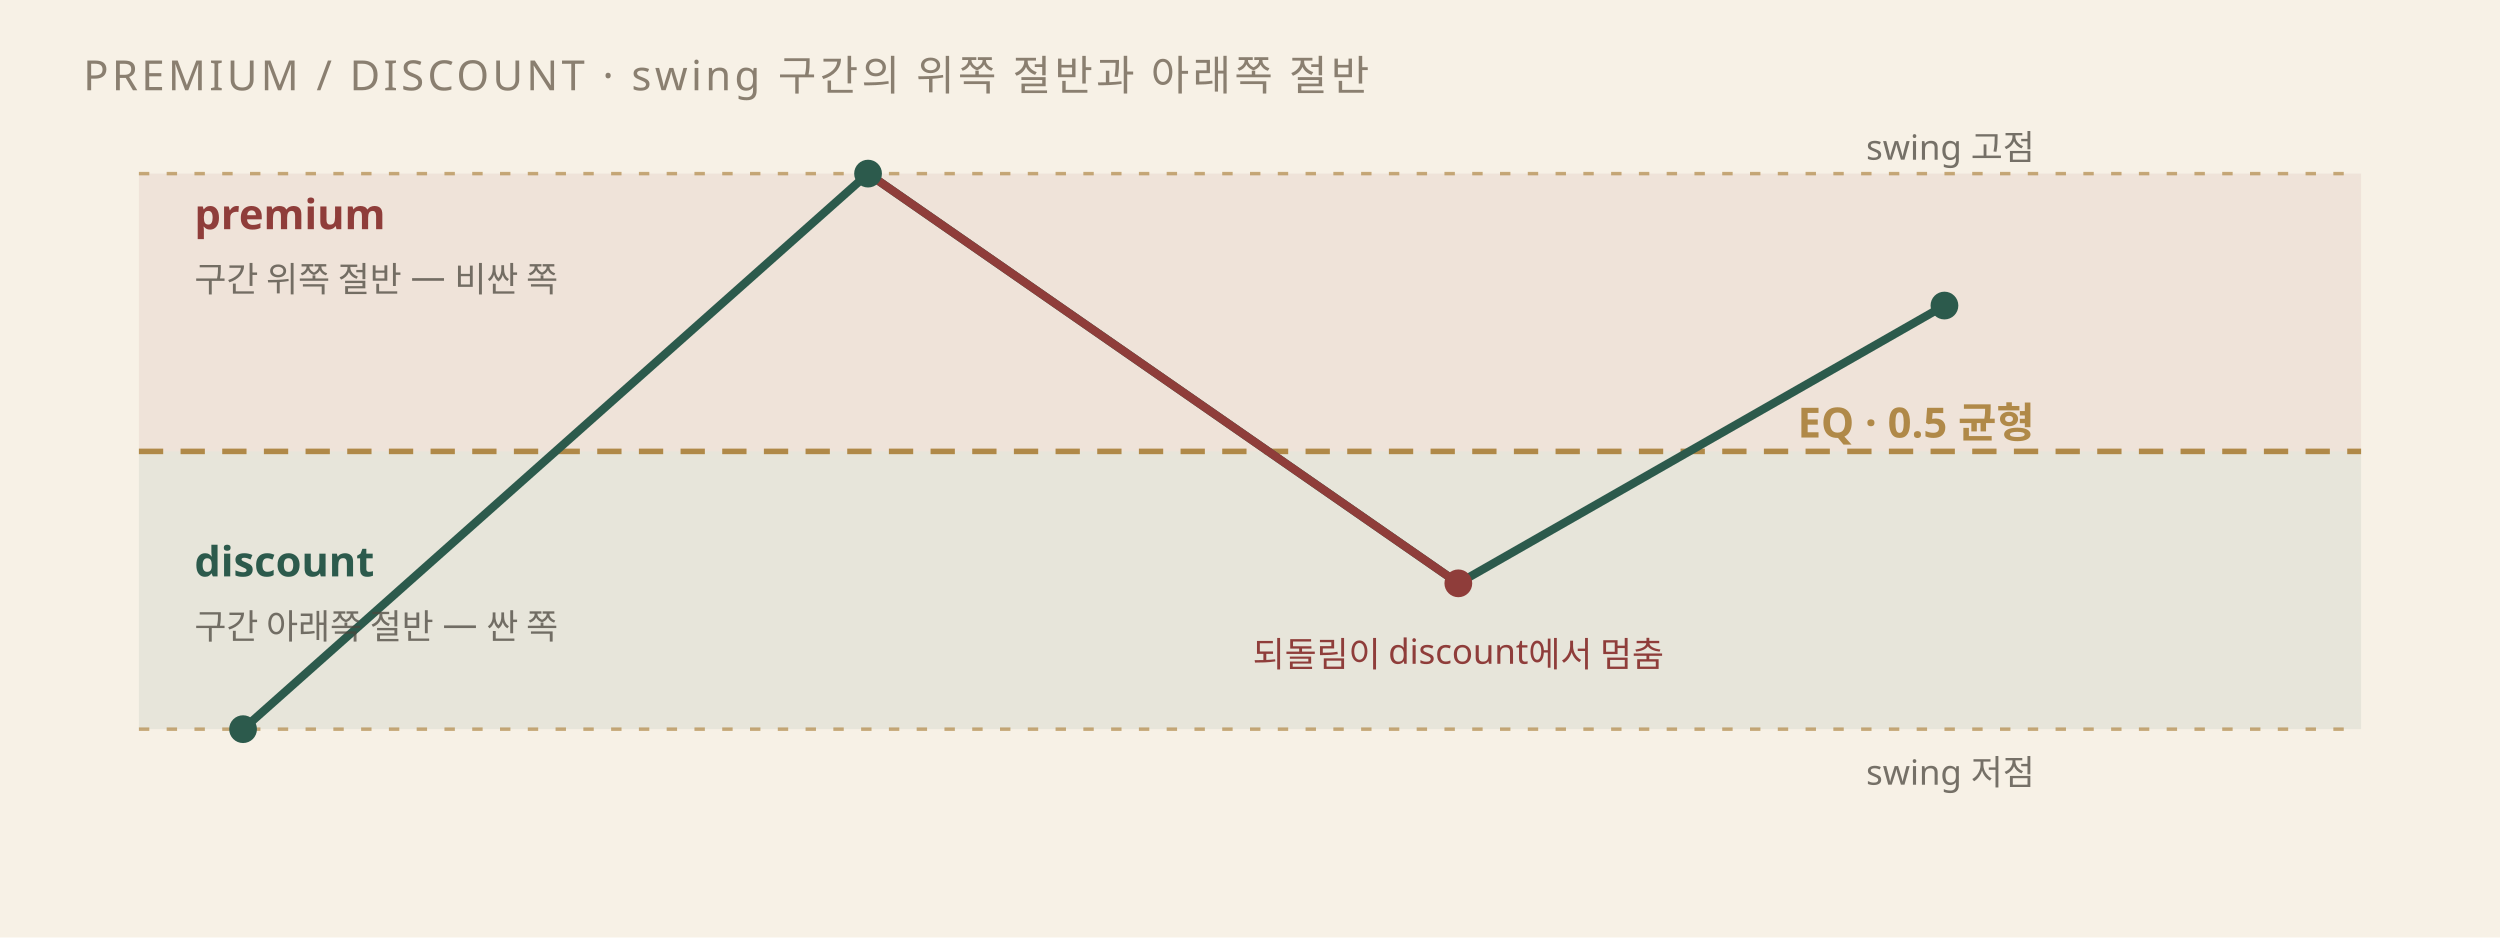
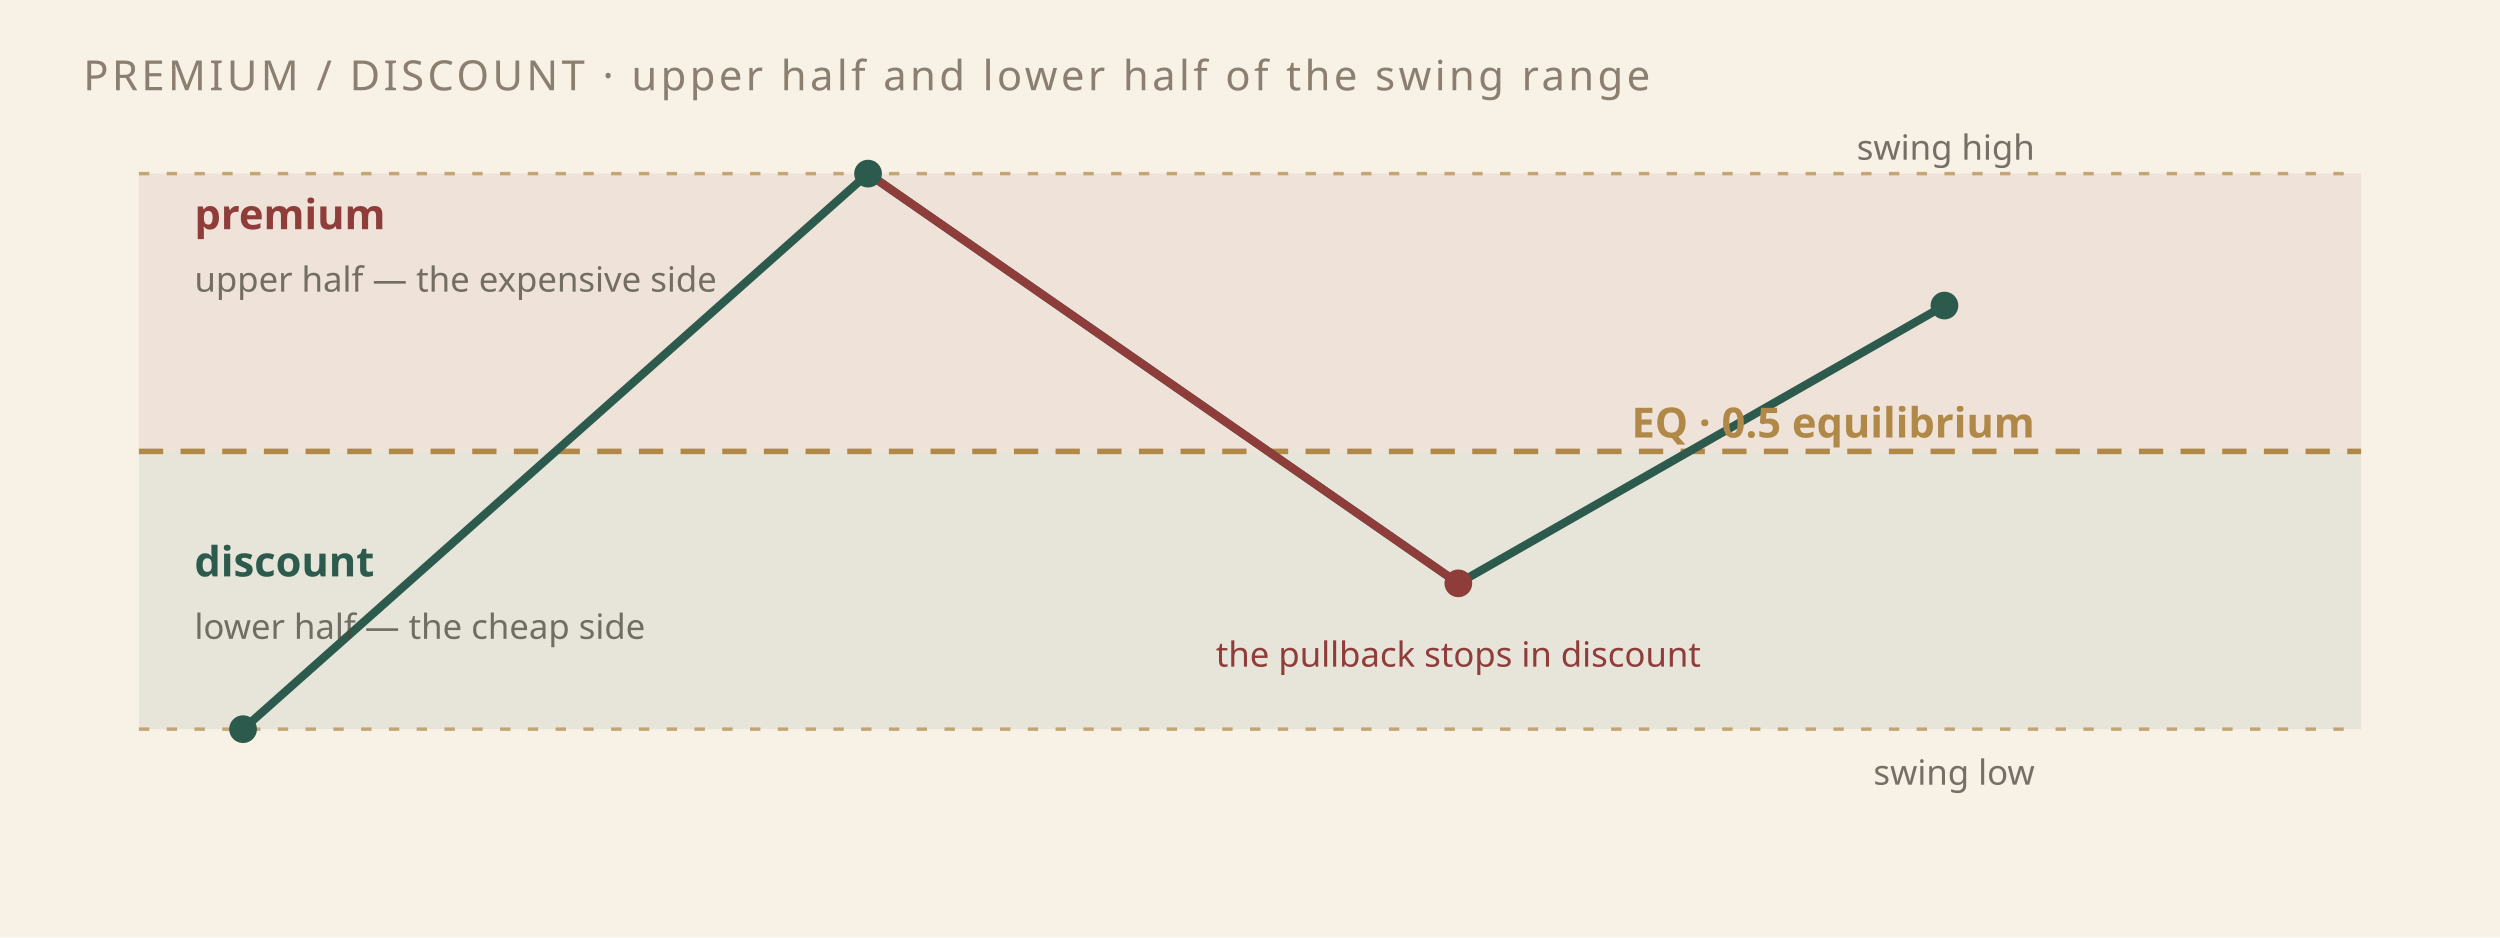
<svg xmlns="http://www.w3.org/2000/svg" viewBox="0 0 720 270" font-family="IBM Plex Sans KR, sans-serif">
  <rect width="720" height="270" fill="#f7f1e6" />
-   <text x="24" y="26" font-size="12" fill="#8a7f70" letter-spacing="1">PREMIUM / DISCOUNT · swing 구간의 위쪽 절반과 아래쪽 절반</text>
+   <text x="24" y="26" font-size="12" fill="#8a7f70" letter-spacing="1">PREMIUM / DISCOUNT · upper half and lower half of the swing range</text>
  <rect x="40" y="50" width="640" height="80" fill="#8f3d3a" opacity="0.08" />
  <rect x="40" y="130" width="640" height="80" fill="#2c5a4c" opacity="0.08" />
  <line x1="40" y1="130" x2="680" y2="130" stroke="#b08948" stroke-width="1.6" stroke-dasharray="7 5" />
  <line x1="40" y1="50" x2="680" y2="50" stroke="#b08948" stroke-width="1" stroke-dasharray="3 5" opacity="0.7" />
  <line x1="40" y1="210" x2="680" y2="210" stroke="#b08948" stroke-width="1" stroke-dasharray="3 5" opacity="0.7" />
  <path d="M70 210 L250 50 L420 168 L560 88" fill="none" stroke="#2c5a4c" stroke-width="2.4" stroke-linejoin="round" stroke-linecap="round" />
  <path d="M250 50 L420 168" fill="none" stroke="#8f3d3a" stroke-width="2.4" stroke-linecap="round" />
  <circle cx="70" cy="210" r="4" fill="#2c5a4c" />
  <circle cx="250" cy="50" r="4" fill="#2c5a4c" />
  <circle cx="420" cy="168" r="4" fill="#8f3d3a" />
  <circle cx="560" cy="88" r="4" fill="#2c5a4c" />
  <text x="56" y="66" fill="#8f3d3a" font-size="12" font-weight="600">premium</text>
-   <text x="56" y="84" fill="#4a453c" font-size="10" opacity="0.75">구간 위쪽 절반 — 비싼 쪽</text>
+   <text x="56" y="84" fill="#4a453c" font-size="10" opacity="0.75">upper half — the expensive side</text>
  <text x="56" y="166" fill="#2c5a4c" font-size="12" font-weight="600">discount</text>
-   <text x="56" y="184" fill="#4a453c" font-size="10" opacity="0.75">구간 아래쪽 절반 — 싼 쪽</text>
-   <text x="586" y="126" fill="#b08948" font-size="12" font-weight="600" text-anchor="end">EQ · 0.5 균형</text>
-   <text x="586" y="46" fill="#4a453c" font-size="10" text-anchor="end" opacity="0.75">swing 고점</text>
-   <text x="586" y="226" fill="#4a453c" font-size="10" text-anchor="end" opacity="0.75">swing 저점</text>
-   <text x="420" y="192" fill="#8f3d3a" font-size="10" text-anchor="middle">되돌림이 discount에서 멈춤</text>
+   <text x="56" y="184" fill="#4a453c" font-size="10" opacity="0.75">lower half — the cheap side</text>
+   <text x="586" y="126" fill="#b08948" font-size="12" font-weight="600" text-anchor="end">EQ · 0.5 equilibrium</text>
+   <text x="586" y="46" fill="#4a453c" font-size="10" text-anchor="end" opacity="0.75">swing high</text>
+   <text x="586" y="226" fill="#4a453c" font-size="10" text-anchor="end" opacity="0.75">swing low</text>
+   <text x="420" y="192" fill="#8f3d3a" font-size="10" text-anchor="middle">the pullback stops in discount</text>
</svg>
